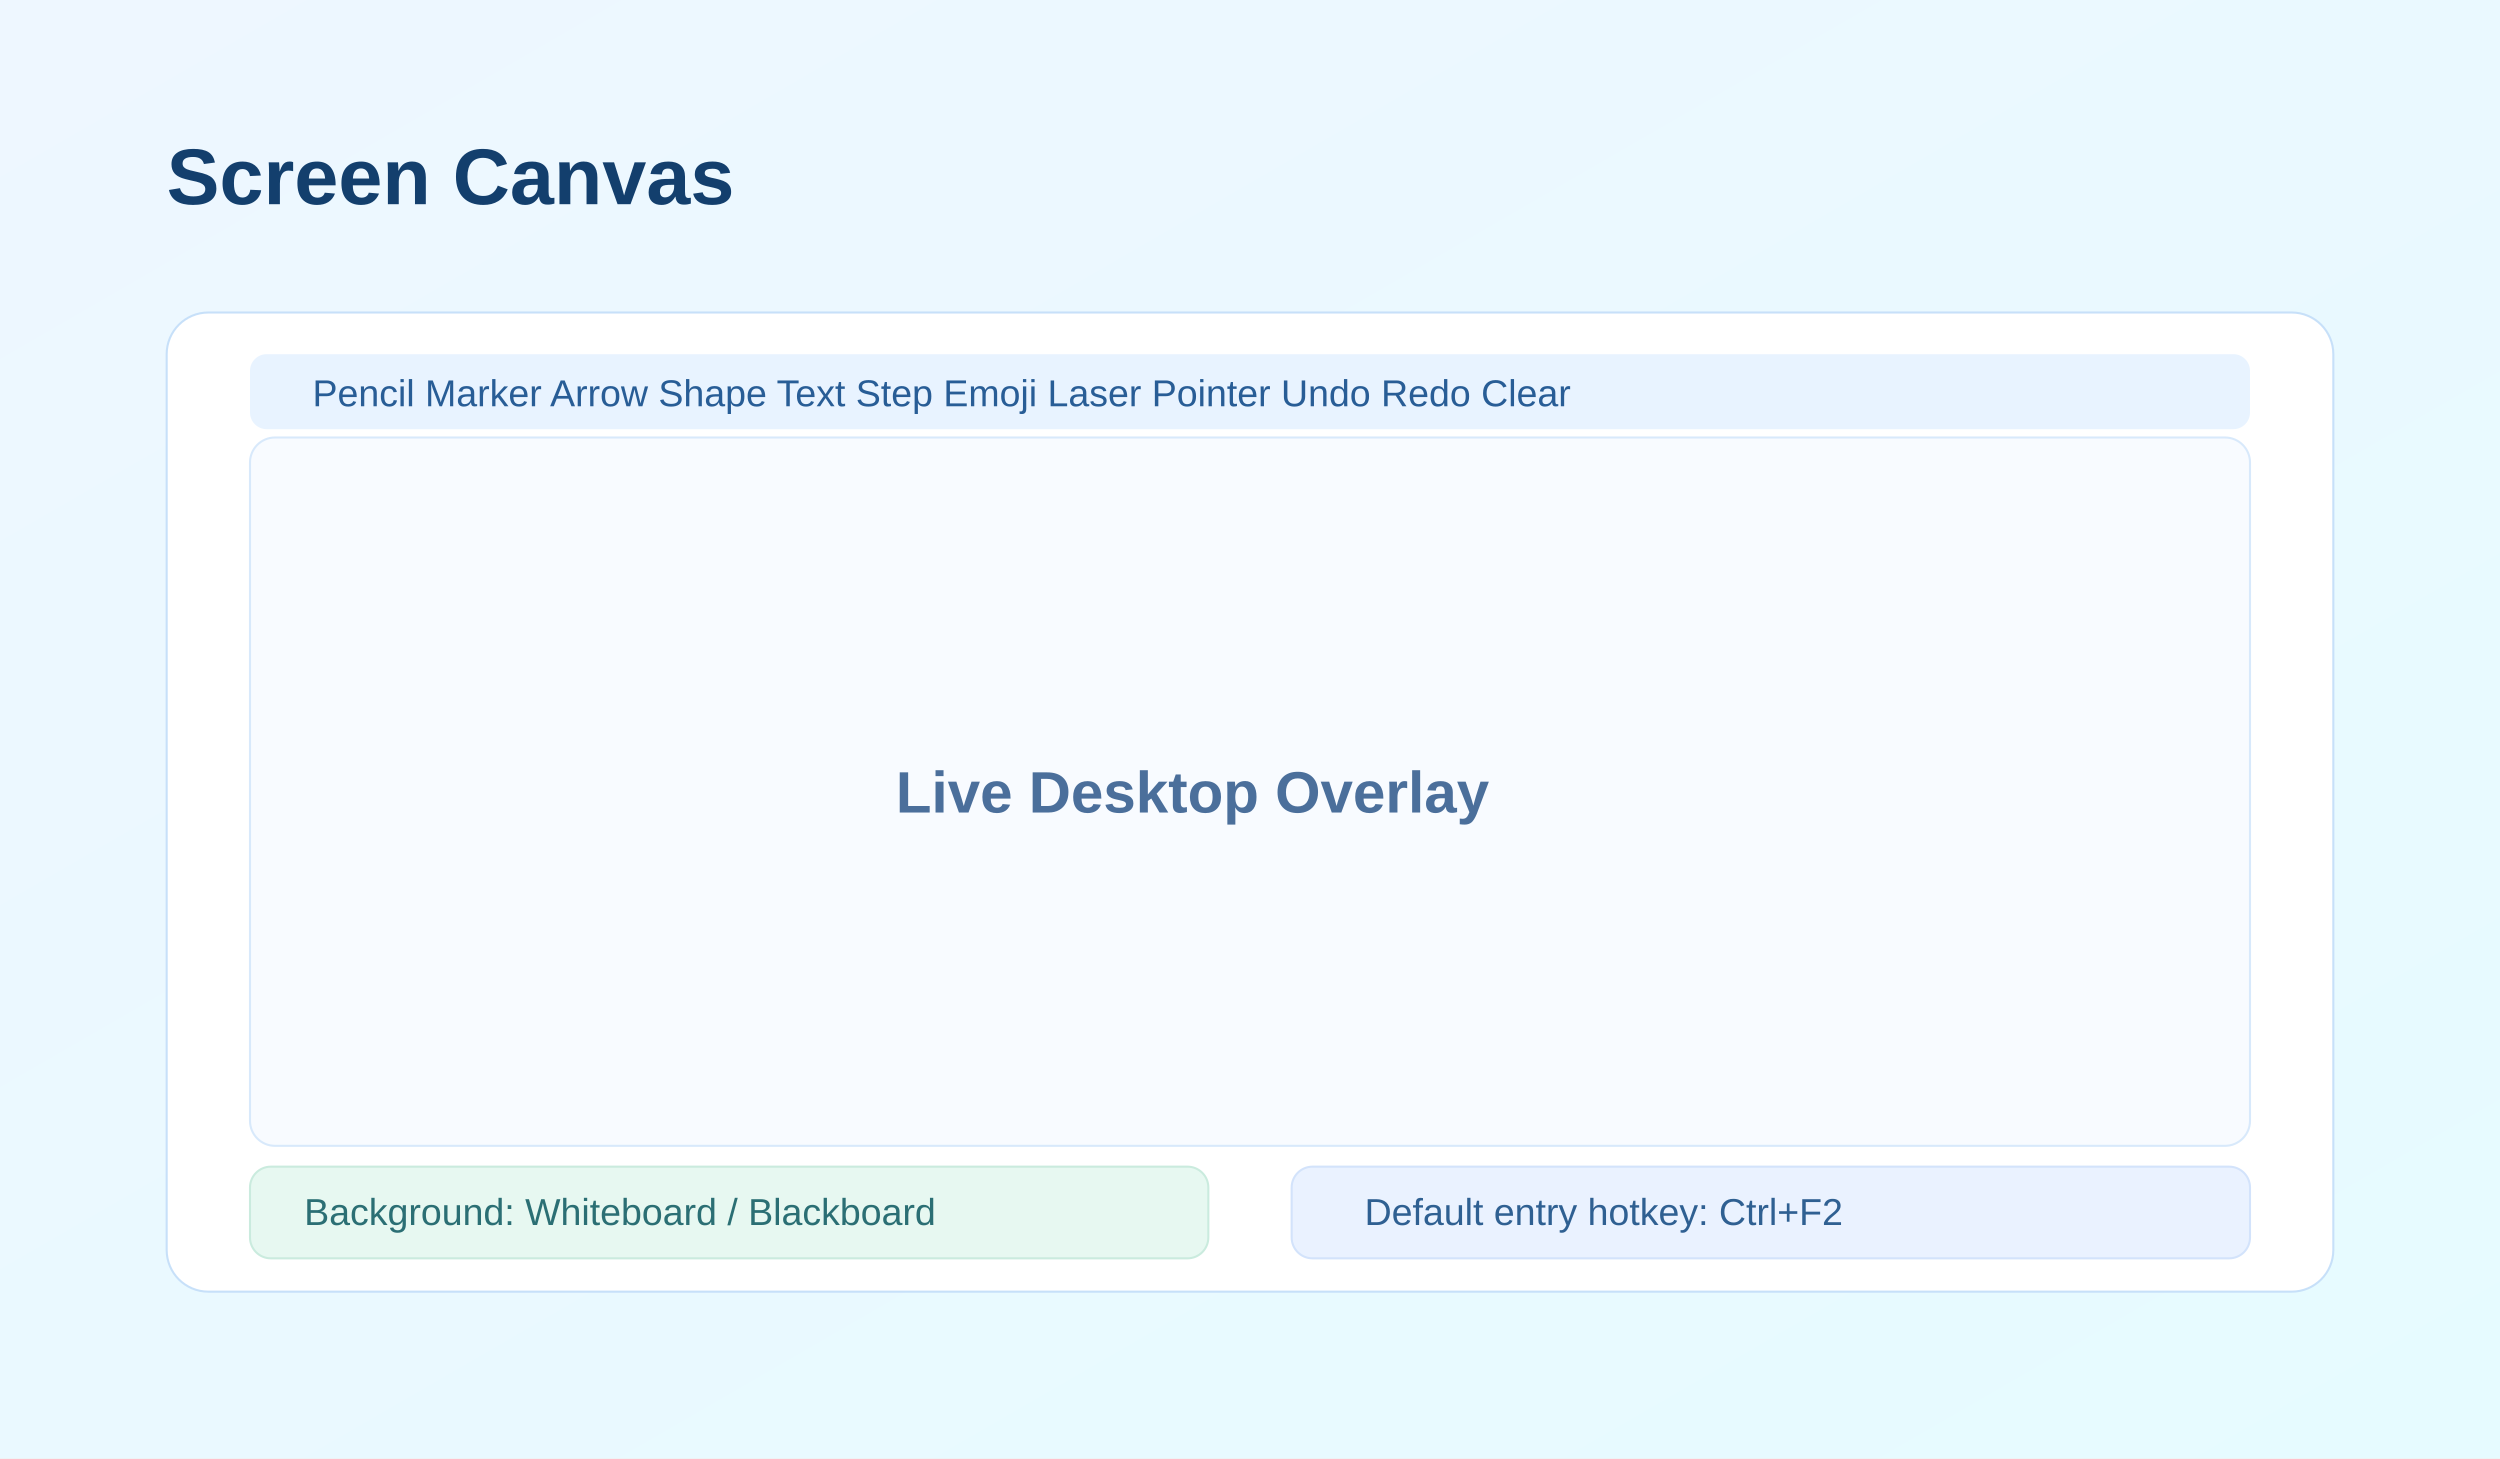
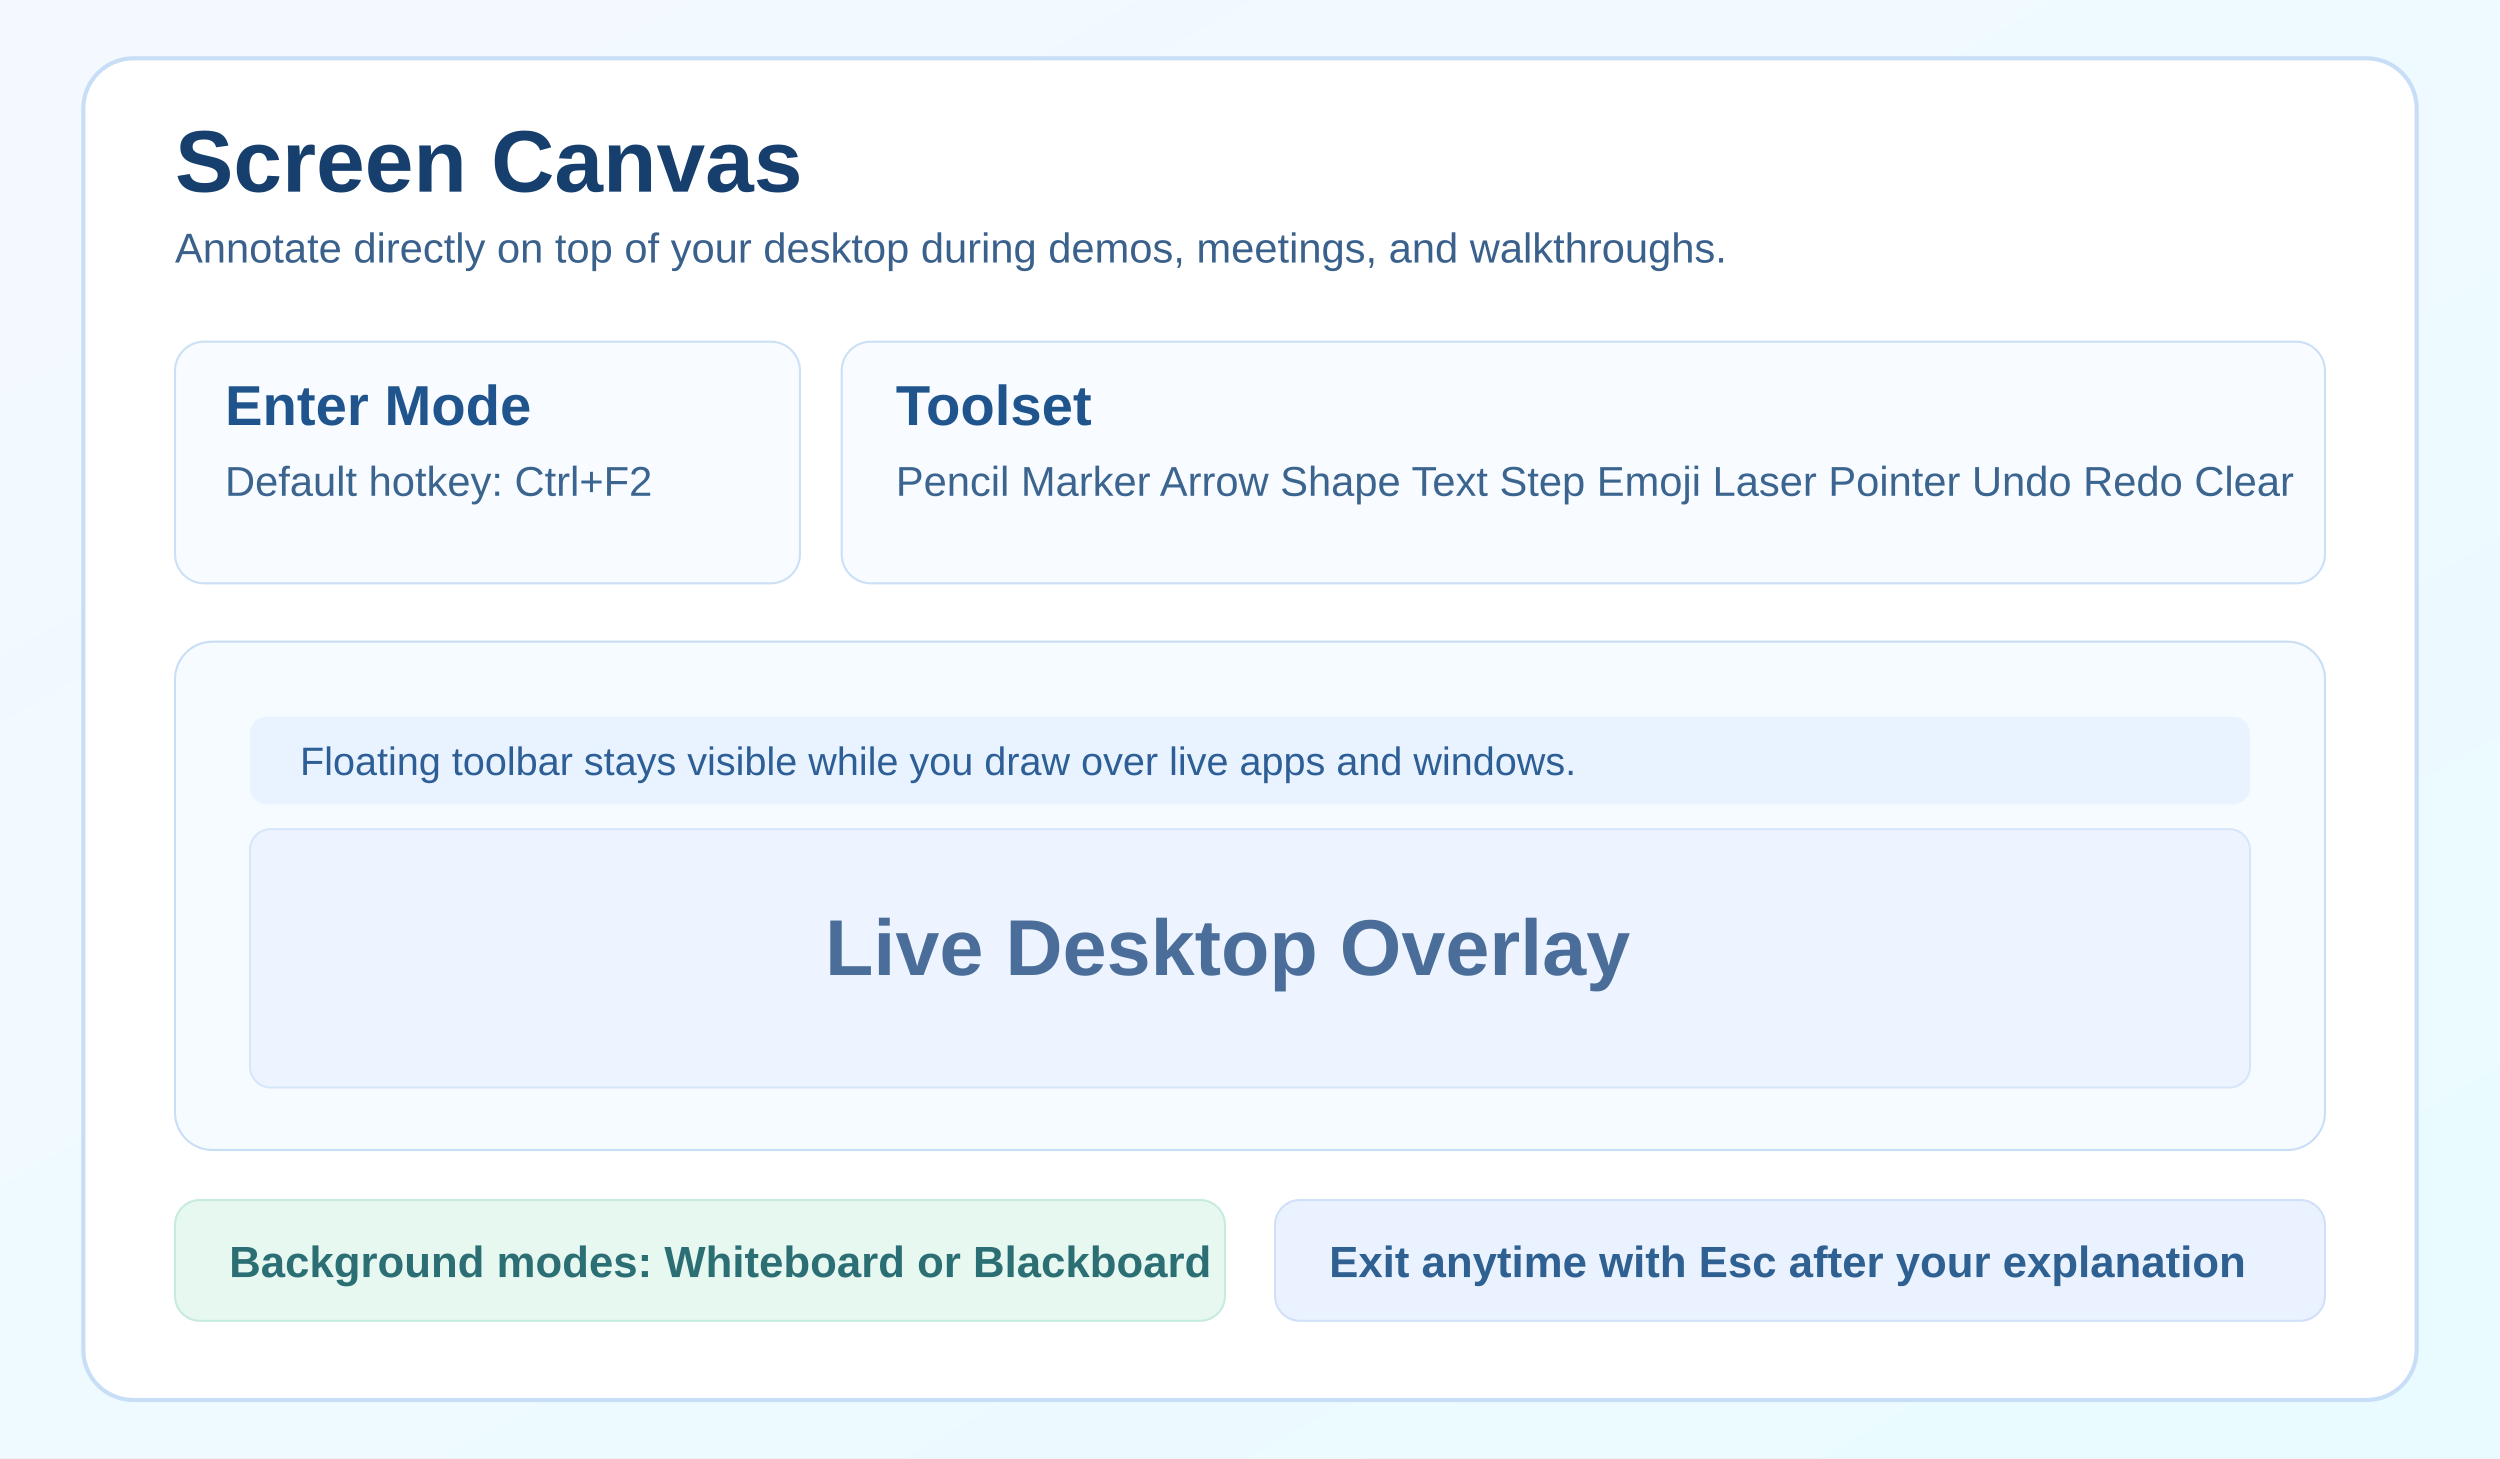
<svg xmlns="http://www.w3.org/2000/svg" viewBox="0 0 1200 700" role="img" aria-labelledby="title desc">
  <defs>
-     <linearGradient id="bg5" x1="0" y1="0" x2="1" y2="1">
-       <stop offset="0%" stop-color="#eef7ff" />
-       <stop offset="100%" stop-color="#e6fbff" />
+     <linearGradient id="bg-canvas" x1="0" y1="0" x2="1" y2="1">
+       <stop offset="0%" stop-color="#f4f9ff" />
+       <stop offset="100%" stop-color="#e9fbff" />
    </linearGradient>
  </defs>
-   <rect width="1200" height="700" fill="url(#bg5)" />
-   <text x="80" y="98" fill="#133f6d" font-size="38" font-family="Arial" font-weight="700">Screen Canvas</text>
-   <rect x="80" y="150" width="1040" height="470" rx="20" fill="#ffffff" stroke="#c7e0f9" />
-   <rect x="120" y="210" width="960" height="340" rx="12" fill="#f8fbff" stroke="#d8e9fb" />
-   <text x="430" y="390" fill="#4b6f9b" font-size="28" font-family="Arial" font-weight="700">Live Desktop Overlay</text>
-   <rect x="120" y="170" width="960" height="36" rx="8" fill="#e8f3ff" />
-   <text x="150" y="195" fill="#285d96" font-size="18" font-family="Arial">Pencil  Marker  Arrow  Shape  Text  Step  Emoji  Laser Pointer  Undo  Redo  Clear</text>
-   <rect x="120" y="560" width="460" height="44" rx="10" fill="#e7f8f1" stroke="#caebde" />
-   <text x="146" y="588" fill="#2b6f74" font-size="18" font-family="Arial">Background: Whiteboard / Blackboard</text>
-   <rect x="620" y="560" width="460" height="44" rx="10" fill="#eaf2ff" stroke="#d3e3fb" />
-   <text x="655" y="588" fill="#2f6092" font-size="18" font-family="Arial">Default entry hotkey: Ctrl+F2</text>
+   <rect width="1200" height="700" fill="url(#bg-canvas)" />
+   <rect x="40" y="28" width="1120" height="644" rx="24" fill="#ffffff" stroke="#c7def6" stroke-width="2" />
+   <text x="84" y="92" fill="#163f6d" font-size="42" font-family="Segoe UI, Arial, sans-serif" font-weight="700">Screen Canvas</text>
+   <text x="84" y="126" fill="#3a608c" font-size="20" font-family="Segoe UI, Arial, sans-serif">Annotate directly on top of your desktop during demos, meetings, and walkthroughs.</text>
+   <rect x="84" y="164" width="300" height="116" rx="14" fill="#f8fbff" stroke="#cbe0f6" />
+   <text x="108" y="204" fill="#1f548d" font-size="27" font-family="Segoe UI, Arial, sans-serif" font-weight="700">Enter Mode</text>
+   <text x="108" y="238" fill="#3b658f" font-size="20" font-family="Segoe UI, Arial, sans-serif">Default hotkey: Ctrl+F2</text>
+   <rect x="404" y="164" width="712" height="116" rx="14" fill="#f8fbff" stroke="#cbe0f6" />
+   <text x="430" y="204" fill="#1f548d" font-size="27" font-family="Segoe UI, Arial, sans-serif" font-weight="700">Toolset</text>
+   <text x="430" y="238" fill="#3b658f" font-size="20" font-family="Segoe UI, Arial, sans-serif">Pencil  Marker  Arrow  Shape  Text  Step  Emoji  Laser Pointer  Undo  Redo  Clear</text>
+   <rect x="84" y="308" width="1032" height="244" rx="18" fill="#f6fbff" stroke="#c8def5" />
+   <rect x="120" y="344" width="960" height="42" rx="8" fill="#e8f3ff" />
+   <text x="144" y="372" fill="#2d5e95" font-size="19" font-family="Segoe UI, Arial, sans-serif">Floating toolbar stays visible while you draw over live apps and windows.</text>
+   <rect x="120" y="398" width="960" height="124" rx="10" fill="#eef4ff" stroke="#d6e6fa" />
+   <text x="396" y="468" fill="#4a6e99" font-size="38" font-family="Segoe UI, Arial, sans-serif" font-weight="700">Live Desktop Overlay</text>
+   <rect x="84" y="576" width="504" height="58" rx="12" fill="#e7f8f1" stroke="#c6ebdc" />
+   <text x="110" y="613" fill="#2b6f74" font-size="21" font-family="Segoe UI, Arial, sans-serif" font-weight="600">Background modes: Whiteboard or Blackboard</text>
+   <rect x="612" y="576" width="504" height="58" rx="12" fill="#eaf2ff" stroke="#cfe0f8" />
+   <text x="638" y="613" fill="#2e6091" font-size="21" font-family="Segoe UI, Arial, sans-serif" font-weight="600">Exit anytime with Esc after your explanation</text>
</svg>
